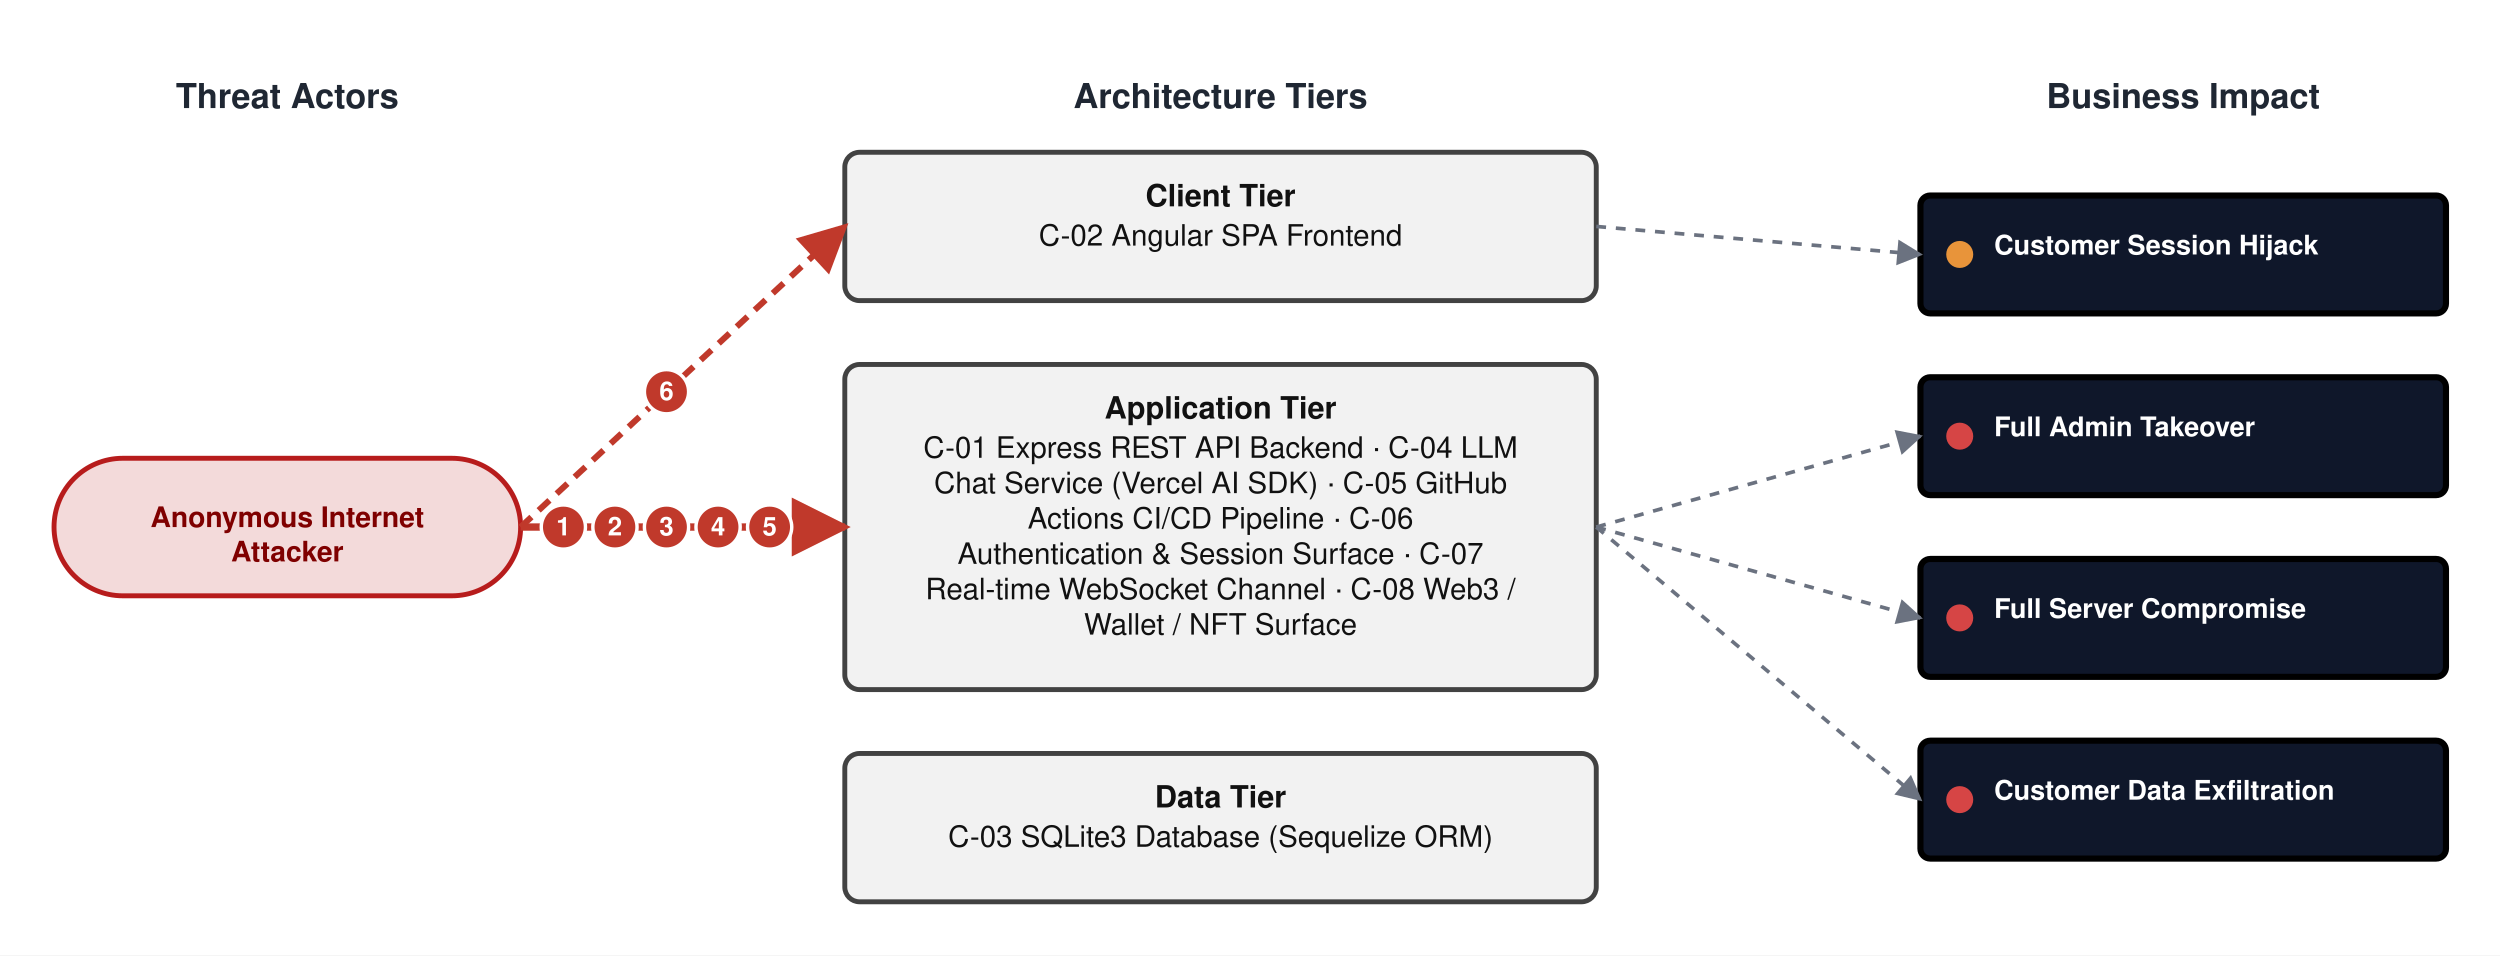
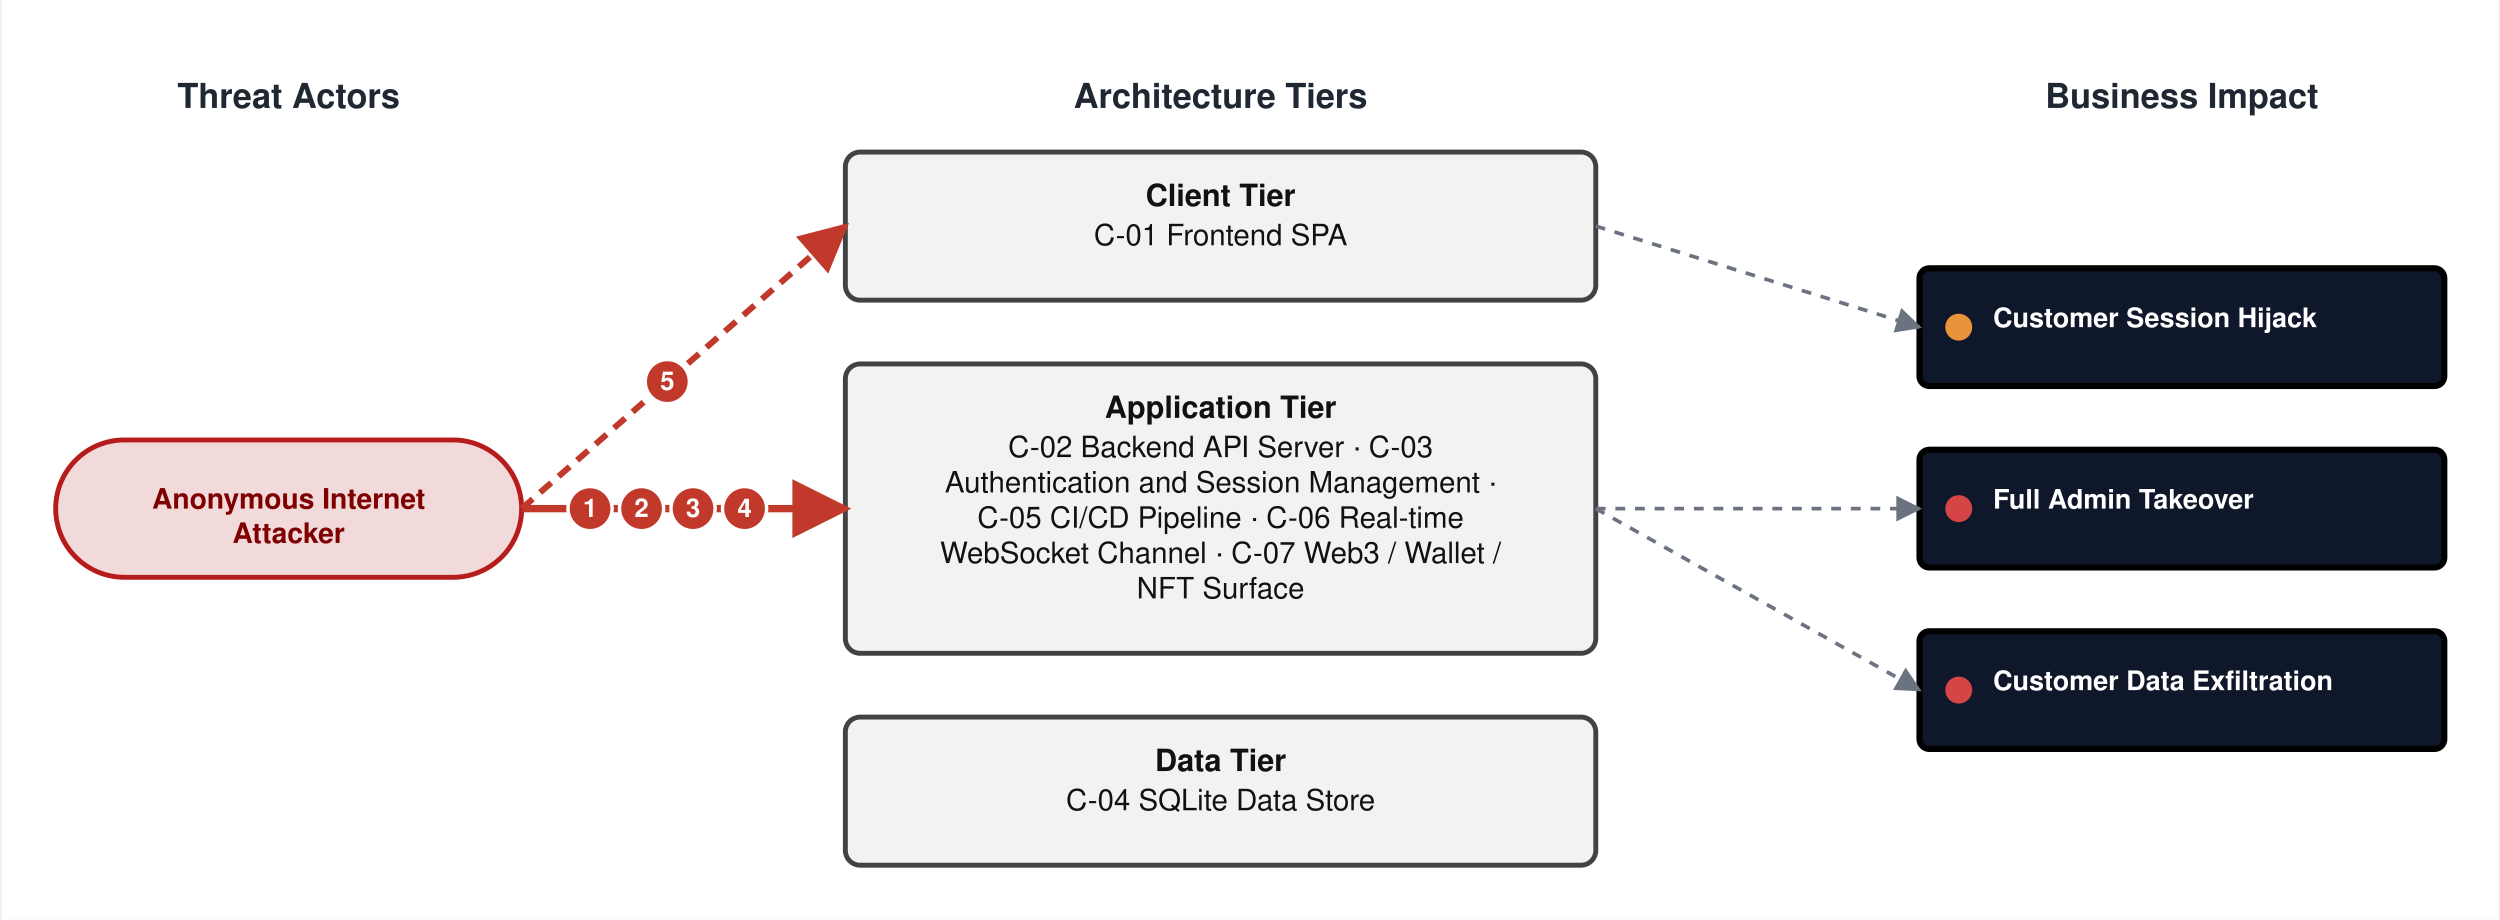
- <svg xmlns="http://www.w3.org/2000/svg" width="840" height="321" viewBox="0 0 1018 389" font-family="Helvetica, Arial, sans-serif" data-glyphs="1 2 3 4 5 6">
-   <rect x="0" y="0" width="1018" height="389" fill="#ffffff" />
+ <svg xmlns="http://www.w3.org/2000/svg" width="840" height="309" viewBox="0 0 1018 375" font-family="Helvetica, Arial, sans-serif" data-glyphs="1 2 3 4 5">
+   <rect x="0" y="0" width="1018" height="375" fill="#ffffff" />
  <defs>
    <marker id="f2attack" viewBox="0 0 10 10" refX="9" refY="5" markerWidth="8" markerHeight="8" orient="auto-start-reverse">
      <path d="M 0 0 L 10 5 L 0 10 z" fill="#c0392b" />
    </marker>
    <marker id="f2conseq" viewBox="0 0 10 10" refX="9" refY="5" markerWidth="7" markerHeight="7" orient="auto-start-reverse">
      <path d="M 0 0 L 10 5 L 0 10 z" fill="#6b7280" />
    </marker>
  </defs>
  <text x="117.0" y="44.0" font-family="Helvetica, Arial, sans-serif" font-size="14" font-weight="bold" fill="#1f2733" text-anchor="middle">Threat Actors</text>
  <text x="497.0" y="44.0" font-family="Helvetica, Arial, sans-serif" font-size="14" font-weight="bold" fill="#1f2733" text-anchor="middle">Architecture Tiers</text>
  <text x="889.0" y="44.0" font-family="Helvetica, Arial, sans-serif" font-size="14" font-weight="bold" fill="#1f2733" text-anchor="middle">Business Impact</text>
-   <rect x="22.0" y="186.6" width="190.0" height="56.0" rx="28.0" fill="#f3dada" stroke="#b71c1c" stroke-width="2" />
-   <text x="117.0" y="214.6" font-family="Helvetica, Arial, sans-serif" font-size="11.5" font-weight="bold" fill="#7f0000" text-anchor="middle">Anonymous Internet</text>
-   <text x="117.0" y="228.6" font-family="Helvetica, Arial, sans-serif" font-size="11.5" font-weight="bold" fill="#7f0000" text-anchor="middle">Attacker</text>
+   <rect x="22.0" y="179.4" width="190.0" height="56.0" rx="28.0" fill="#f3dada" stroke="#b71c1c" stroke-width="2" />
+   <text x="117.0" y="207.4" font-family="Helvetica, Arial, sans-serif" font-size="11.5" font-weight="bold" fill="#7f0000" text-anchor="middle">Anonymous Internet</text>
+   <text x="117.0" y="221.4" font-family="Helvetica, Arial, sans-serif" font-size="11.5" font-weight="bold" fill="#7f0000" text-anchor="middle">Attacker</text>
  <rect x="344.0" y="62.0" width="306.0" height="60.4" rx="6" fill="#f2f2f2" stroke="#424242" stroke-width="2" />
  <text x="497.0" y="84.0" font-family="Helvetica, Arial, sans-serif" font-size="12.5" font-weight="bold" fill="#111111" text-anchor="middle">Client Tier</text>
-   <text x="497.0" y="100.0" font-family="Helvetica, Arial, sans-serif" font-size="12" font-weight="normal" fill="#111111" text-anchor="middle">C-02 Angular SPA Frontend</text>
-   <rect x="344.0" y="148.4" width="306.0" height="132.4" rx="6" fill="#f2f2f2" stroke="#424242" stroke-width="2" />
+   <text x="497.0" y="100.0" font-family="Helvetica, Arial, sans-serif" font-size="12" font-weight="normal" fill="#111111" text-anchor="middle">C-01 Frontend SPA</text>
+   <rect x="344.0" y="148.4" width="306.0" height="118.0" rx="6" fill="#f2f2f2" stroke="#424242" stroke-width="2" />
  <text x="497.0" y="170.4" font-family="Helvetica, Arial, sans-serif" font-size="12.5" font-weight="bold" fill="#111111" text-anchor="middle">Application Tier</text>
-   <text x="497.0" y="186.4" font-family="Helvetica, Arial, sans-serif" font-size="12" font-weight="normal" fill="#111111" text-anchor="middle">C-01 Express REST API Backend · C-04 LLM</text>
-   <text x="497.0" y="200.8" font-family="Helvetica, Arial, sans-serif" font-size="12" font-weight="normal" fill="#111111" text-anchor="middle">Chat Service (Vercel AI SDK) · C-05 GitHub</text>
-   <text x="497.0" y="215.2" font-family="Helvetica, Arial, sans-serif" font-size="12" font-weight="normal" fill="#111111" text-anchor="middle">Actions CI/CD Pipeline · C-06</text>
-   <text x="497.0" y="229.6" font-family="Helvetica, Arial, sans-serif" font-size="12" font-weight="normal" fill="#111111" text-anchor="middle">Authentication &amp; Session Surface · C-07</text>
-   <text x="497.0" y="244.0" font-family="Helvetica, Arial, sans-serif" font-size="12" font-weight="normal" fill="#111111" text-anchor="middle">Real-time WebSocket Channel · C-08 Web3 /</text>
-   <text x="497.0" y="258.4" font-family="Helvetica, Arial, sans-serif" font-size="12" font-weight="normal" fill="#111111" text-anchor="middle">Wallet / NFT Surface</text>
-   <rect x="344.0" y="306.8" width="306.0" height="60.4" rx="6" fill="#f2f2f2" stroke="#424242" stroke-width="2" />
-   <text x="497.0" y="328.8" font-family="Helvetica, Arial, sans-serif" font-size="12.5" font-weight="bold" fill="#111111" text-anchor="middle">Data Tier</text>
-   <text x="497.0" y="344.8" font-family="Helvetica, Arial, sans-serif" font-size="12" font-weight="normal" fill="#111111" text-anchor="middle">C-03 SQLite3 Database (Sequelize ORM)</text>
-   <rect x="782.0" y="79.6" width="214.0" height="48.0" rx="4" fill="#0f172a" stroke="#000000" stroke-width="2.5" />
-   <circle cx="798.0" cy="103.6" r="5.0" fill="#e8943a" stroke="#e8943a" stroke-width="1" />
-   <text x="812.0" y="103.6" font-family="Helvetica, Arial, sans-serif" font-size="11" font-weight="bold" fill="#ffffff" text-anchor="start">Customer Session Hijack</text>
-   <rect x="782.0" y="153.6" width="214.0" height="48.0" rx="4" fill="#0f172a" stroke="#000000" stroke-width="2.5" />
-   <circle cx="798.0" cy="177.6" r="5.0" fill="#d64545" stroke="#d64545" stroke-width="1" />
-   <text x="812.0" y="177.6" font-family="Helvetica, Arial, sans-serif" font-size="11" font-weight="bold" fill="#ffffff" text-anchor="start">Full Admin Takeover</text>
-   <rect x="782.0" y="227.6" width="214.0" height="48.0" rx="4" fill="#0f172a" stroke="#000000" stroke-width="2.5" />
-   <circle cx="798.0" cy="251.6" r="5.0" fill="#d64545" stroke="#d64545" stroke-width="1" />
-   <text x="812.0" y="251.6" font-family="Helvetica, Arial, sans-serif" font-size="11" font-weight="bold" fill="#ffffff" text-anchor="start">Full Server Compromise</text>
-   <rect x="782.0" y="301.6" width="214.0" height="48.0" rx="4" fill="#0f172a" stroke="#000000" stroke-width="2.5" />
-   <circle cx="798.0" cy="325.6" r="5.0" fill="#d64545" stroke="#d64545" stroke-width="1" />
-   <text x="812.0" y="325.6" font-family="Helvetica, Arial, sans-serif" font-size="11" font-weight="bold" fill="#ffffff" text-anchor="start">Customer Data Exfiltration</text>
-   <line x1="650.0" y1="214.6" x2="782.0" y2="325.6" stroke="#6b7280" stroke-width="1.5" stroke-dasharray="4 4" marker-end="url(#f2conseq)" />
-   <line x1="650.0" y1="214.6" x2="782.0" y2="177.6" stroke="#6b7280" stroke-width="1.5" stroke-dasharray="4 4" marker-end="url(#f2conseq)" />
-   <line x1="650.0" y1="214.6" x2="782.0" y2="251.6" stroke="#6b7280" stroke-width="1.5" stroke-dasharray="4 4" marker-end="url(#f2conseq)" />
-   <line x1="650.0" y1="92.2" x2="782.0" y2="103.6" stroke="#6b7280" stroke-width="1.5" stroke-dasharray="4 4" marker-end="url(#f2conseq)" />
-   <line x1="212.0" y1="214.6" x2="344.0" y2="214.6" stroke="#c0392b" stroke-width="3.0" marker-end="url(#f2attack)" />
-   <circle cx="229.4" cy="214.6" r="9.0" fill="#c0392b" stroke="#ffffff" stroke-width="1.4" />
-   <text x="229.4" y="218.0" font-family="Helvetica, Arial, sans-serif" font-size="10.5" font-weight="bold" fill="#ffffff" text-anchor="middle">1</text>
-   <circle cx="250.4" cy="214.6" r="9.0" fill="#c0392b" stroke="#ffffff" stroke-width="1.4" />
-   <text x="250.4" y="218.0" font-family="Helvetica, Arial, sans-serif" font-size="10.5" font-weight="bold" fill="#ffffff" text-anchor="middle">2</text>
-   <circle cx="271.4" cy="214.6" r="9.0" fill="#c0392b" stroke="#ffffff" stroke-width="1.4" />
-   <text x="271.4" y="218.0" font-family="Helvetica, Arial, sans-serif" font-size="10.5" font-weight="bold" fill="#ffffff" text-anchor="middle">3</text>
-   <circle cx="292.4" cy="214.6" r="9.0" fill="#c0392b" stroke="#ffffff" stroke-width="1.4" />
-   <text x="292.4" y="218.0" font-family="Helvetica, Arial, sans-serif" font-size="10.5" font-weight="bold" fill="#ffffff" text-anchor="middle">4</text>
-   <circle cx="313.4" cy="214.6" r="9.0" fill="#c0392b" stroke="#ffffff" stroke-width="1.4" />
-   <text x="313.4" y="218.0" font-family="Helvetica, Arial, sans-serif" font-size="10.5" font-weight="bold" fill="#ffffff" text-anchor="middle">5</text>
-   <line x1="212.0" y1="214.6" x2="344.0" y2="92.2" stroke="#c0392b" stroke-width="2.5" stroke-dasharray="6 4" marker-end="url(#f2attack)" />
-   <circle cx="271.4" cy="159.5" r="9.0" fill="#c0392b" stroke="#ffffff" stroke-width="1.4" />
-   <text x="271.4" y="162.9" font-family="Helvetica, Arial, sans-serif" font-size="10.5" font-weight="bold" fill="#ffffff" text-anchor="middle">6</text>
+   <text x="497.0" y="186.4" font-family="Helvetica, Arial, sans-serif" font-size="12" font-weight="normal" fill="#111111" text-anchor="middle">C-02 Backend API Server · C-03</text>
+   <text x="497.0" y="200.8" font-family="Helvetica, Arial, sans-serif" font-size="12" font-weight="normal" fill="#111111" text-anchor="middle">Authentication and Session Management ·</text>
+   <text x="497.0" y="215.2" font-family="Helvetica, Arial, sans-serif" font-size="12" font-weight="normal" fill="#111111" text-anchor="middle">C-05 CI/CD Pipeline · C-06 Real-time</text>
+   <text x="497.0" y="229.6" font-family="Helvetica, Arial, sans-serif" font-size="12" font-weight="normal" fill="#111111" text-anchor="middle">WebSocket Channel · C-07 Web3 / Wallet /</text>
+   <text x="497.0" y="244.0" font-family="Helvetica, Arial, sans-serif" font-size="12" font-weight="normal" fill="#111111" text-anchor="middle">NFT Surface</text>
+   <rect x="344.0" y="292.4" width="306.0" height="60.4" rx="6" fill="#f2f2f2" stroke="#424242" stroke-width="2" />
+   <text x="497.0" y="314.4" font-family="Helvetica, Arial, sans-serif" font-size="12.5" font-weight="bold" fill="#111111" text-anchor="middle">Data Tier</text>
+   <text x="497.0" y="330.4" font-family="Helvetica, Arial, sans-serif" font-size="12" font-weight="normal" fill="#111111" text-anchor="middle">C-04 SQLite Data Store</text>
+   <rect x="782.0" y="109.4" width="214.0" height="48.0" rx="4" fill="#0f172a" stroke="#000000" stroke-width="2.5" />
+   <circle cx="798.0" cy="133.4" r="5.0" fill="#e8943a" stroke="#e8943a" stroke-width="1" />
+   <text x="812.0" y="133.4" font-family="Helvetica, Arial, sans-serif" font-size="11" font-weight="bold" fill="#ffffff" text-anchor="start">Customer Session Hijack</text>
+   <rect x="782.0" y="183.4" width="214.0" height="48.0" rx="4" fill="#0f172a" stroke="#000000" stroke-width="2.5" />
+   <circle cx="798.0" cy="207.4" r="5.0" fill="#d64545" stroke="#d64545" stroke-width="1" />
+   <text x="812.0" y="207.4" font-family="Helvetica, Arial, sans-serif" font-size="11" font-weight="bold" fill="#ffffff" text-anchor="start">Full Admin Takeover</text>
+   <rect x="782.0" y="257.4" width="214.0" height="48.0" rx="4" fill="#0f172a" stroke="#000000" stroke-width="2.5" />
+   <circle cx="798.0" cy="281.4" r="5.0" fill="#d64545" stroke="#d64545" stroke-width="1" />
+   <text x="812.0" y="281.4" font-family="Helvetica, Arial, sans-serif" font-size="11" font-weight="bold" fill="#ffffff" text-anchor="start">Customer Data Exfiltration</text>
+   <line x1="650.0" y1="207.4" x2="782.0" y2="281.4" stroke="#6b7280" stroke-width="1.5" stroke-dasharray="4 4" marker-end="url(#f2conseq)" />
+   <line x1="650.0" y1="207.4" x2="782.0" y2="207.4" stroke="#6b7280" stroke-width="1.5" stroke-dasharray="4 4" marker-end="url(#f2conseq)" />
+   <line x1="650.0" y1="92.2" x2="782.0" y2="133.4" stroke="#6b7280" stroke-width="1.5" stroke-dasharray="4 4" marker-end="url(#f2conseq)" />
+   <line x1="212.0" y1="207.4" x2="344.0" y2="207.4" stroke="#c0392b" stroke-width="3.0" marker-end="url(#f2attack)" />
+   <circle cx="239.9" cy="207.4" r="9.0" fill="#c0392b" stroke="#ffffff" stroke-width="1.4" />
+   <text x="239.9" y="210.8" font-family="Helvetica, Arial, sans-serif" font-size="10.5" font-weight="bold" fill="#ffffff" text-anchor="middle">1</text>
+   <circle cx="260.9" cy="207.4" r="9.0" fill="#c0392b" stroke="#ffffff" stroke-width="1.4" />
+   <text x="260.9" y="210.8" font-family="Helvetica, Arial, sans-serif" font-size="10.5" font-weight="bold" fill="#ffffff" text-anchor="middle">2</text>
+   <circle cx="281.9" cy="207.4" r="9.0" fill="#c0392b" stroke="#ffffff" stroke-width="1.4" />
+   <text x="281.9" y="210.8" font-family="Helvetica, Arial, sans-serif" font-size="10.5" font-weight="bold" fill="#ffffff" text-anchor="middle">3</text>
+   <circle cx="302.9" cy="207.4" r="9.0" fill="#c0392b" stroke="#ffffff" stroke-width="1.4" />
+   <text x="302.9" y="210.8" font-family="Helvetica, Arial, sans-serif" font-size="10.5" font-weight="bold" fill="#ffffff" text-anchor="middle">4</text>
+   <line x1="212.0" y1="207.4" x2="344.0" y2="92.2" stroke="#c0392b" stroke-width="2.5" stroke-dasharray="6 4" marker-end="url(#f2attack)" />
+   <circle cx="271.4" cy="155.6" r="9.0" fill="#c0392b" stroke="#ffffff" stroke-width="1.4" />
+   <text x="271.4" y="159.0" font-family="Helvetica, Arial, sans-serif" font-size="10.5" font-weight="bold" fill="#ffffff" text-anchor="middle">5</text>
</svg>
